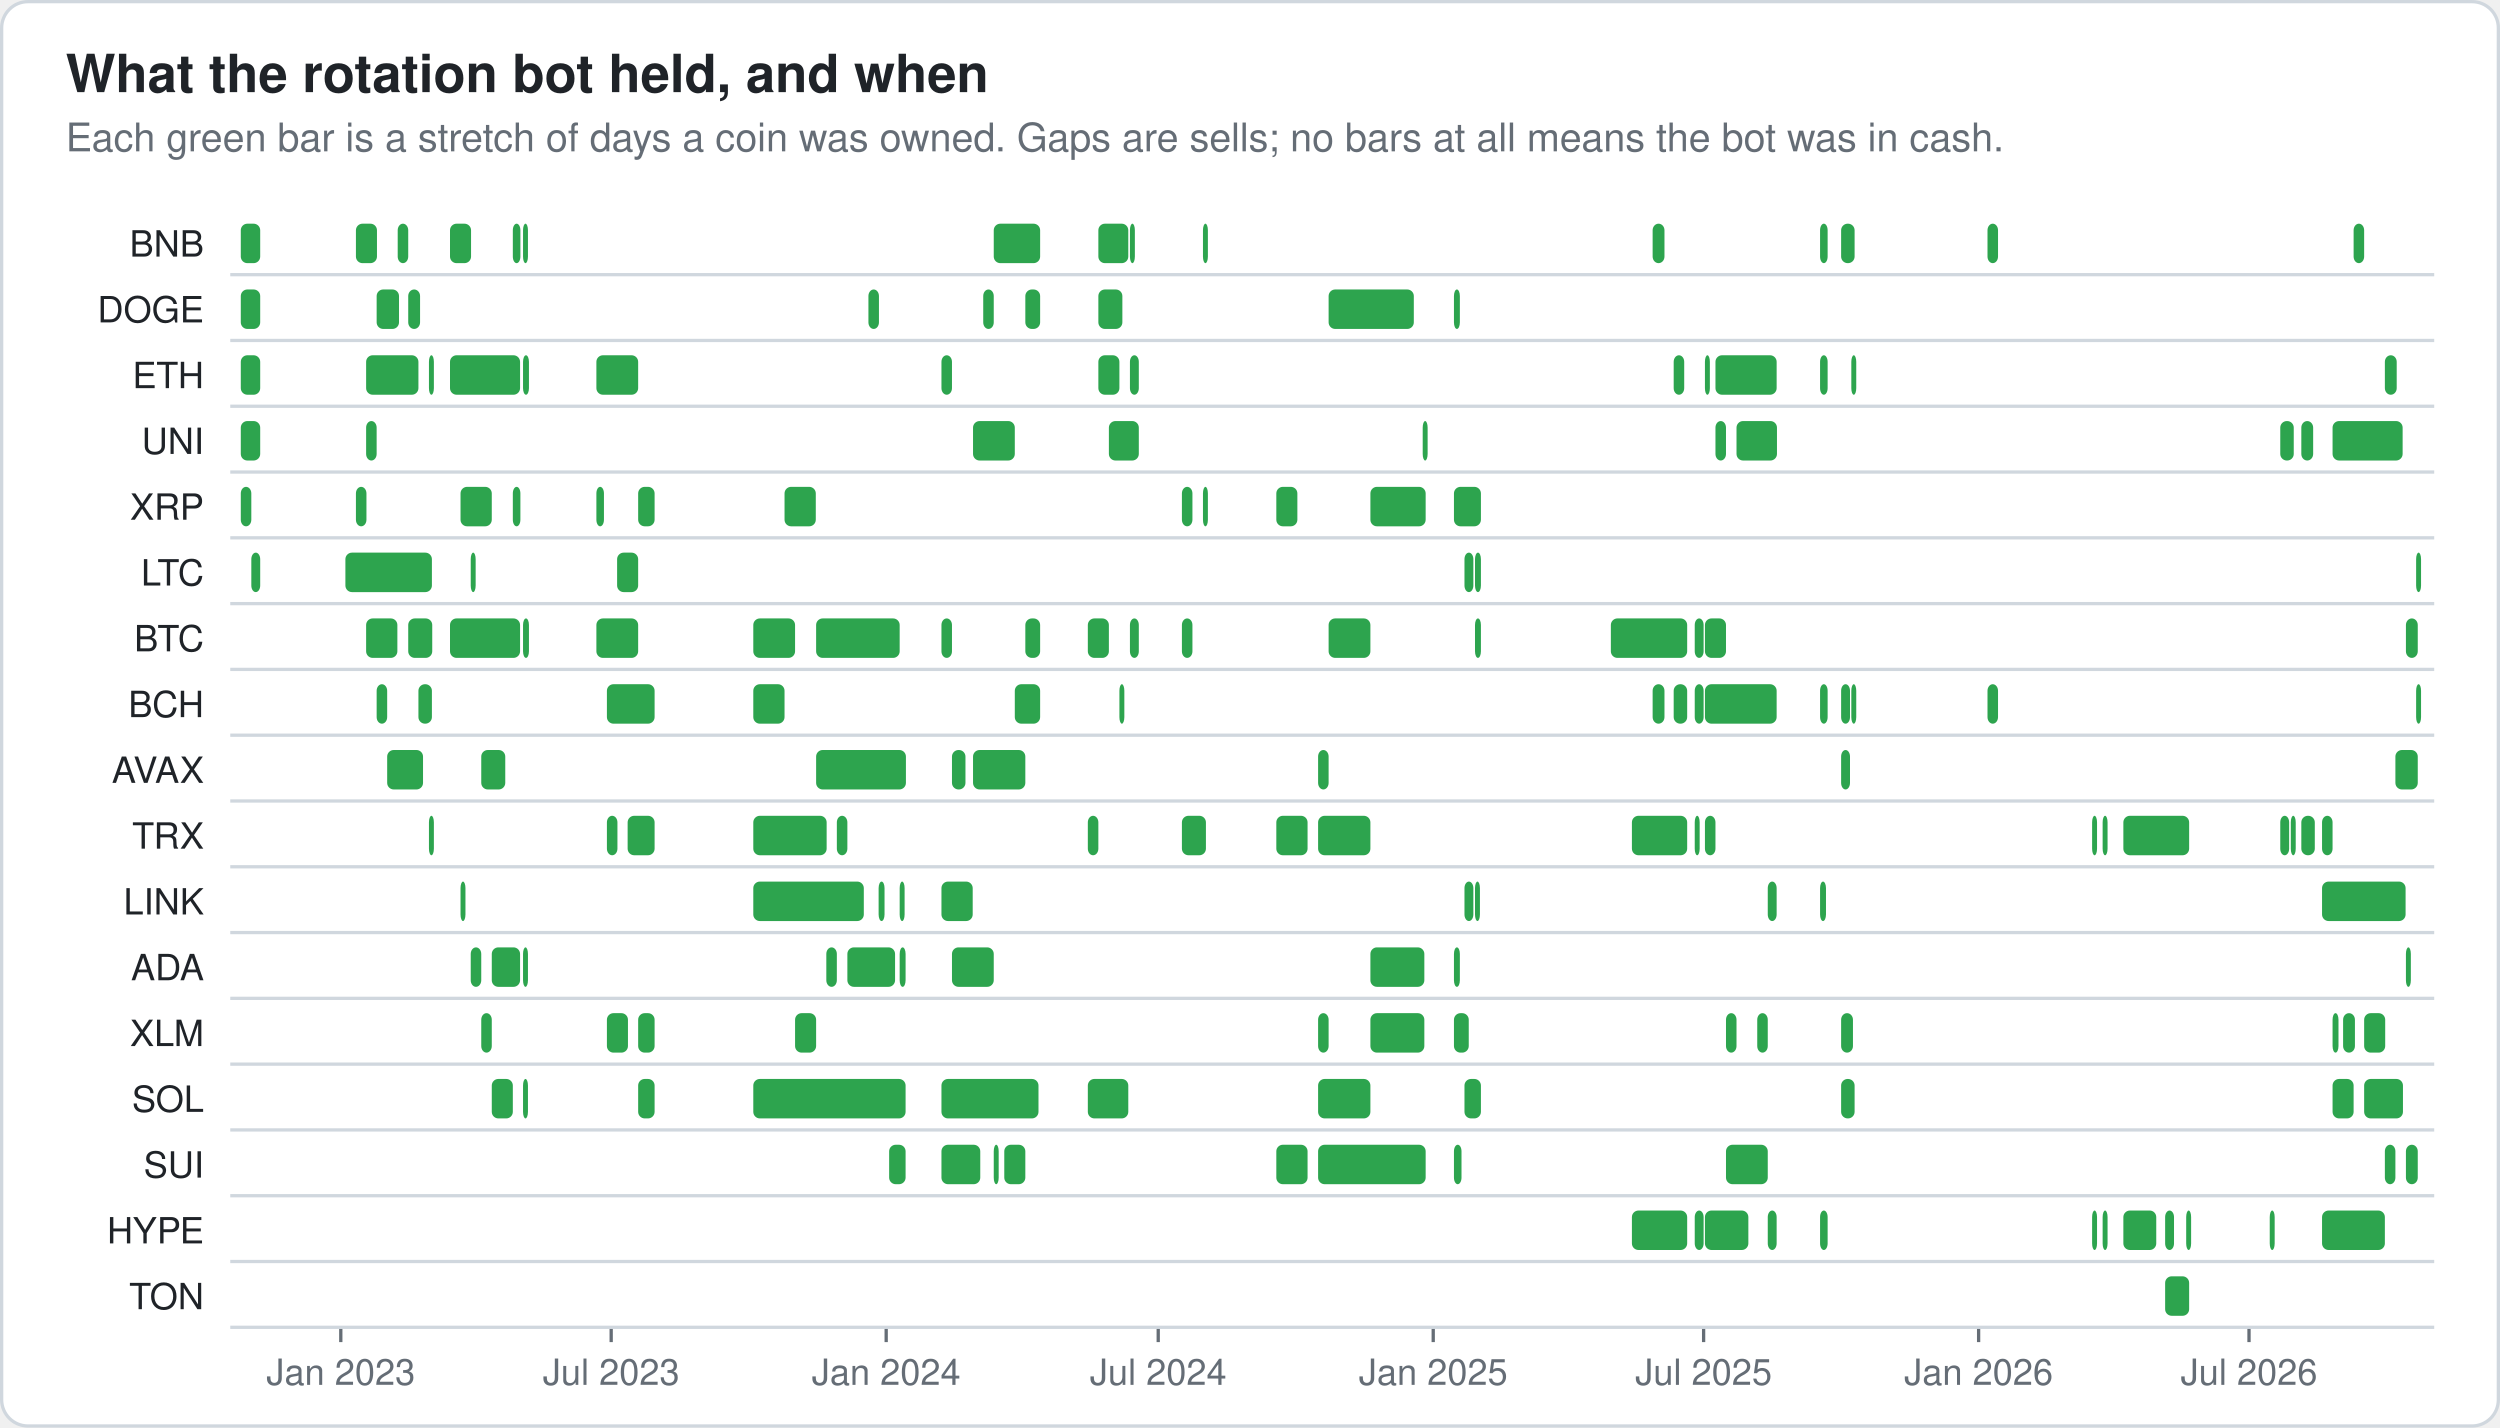
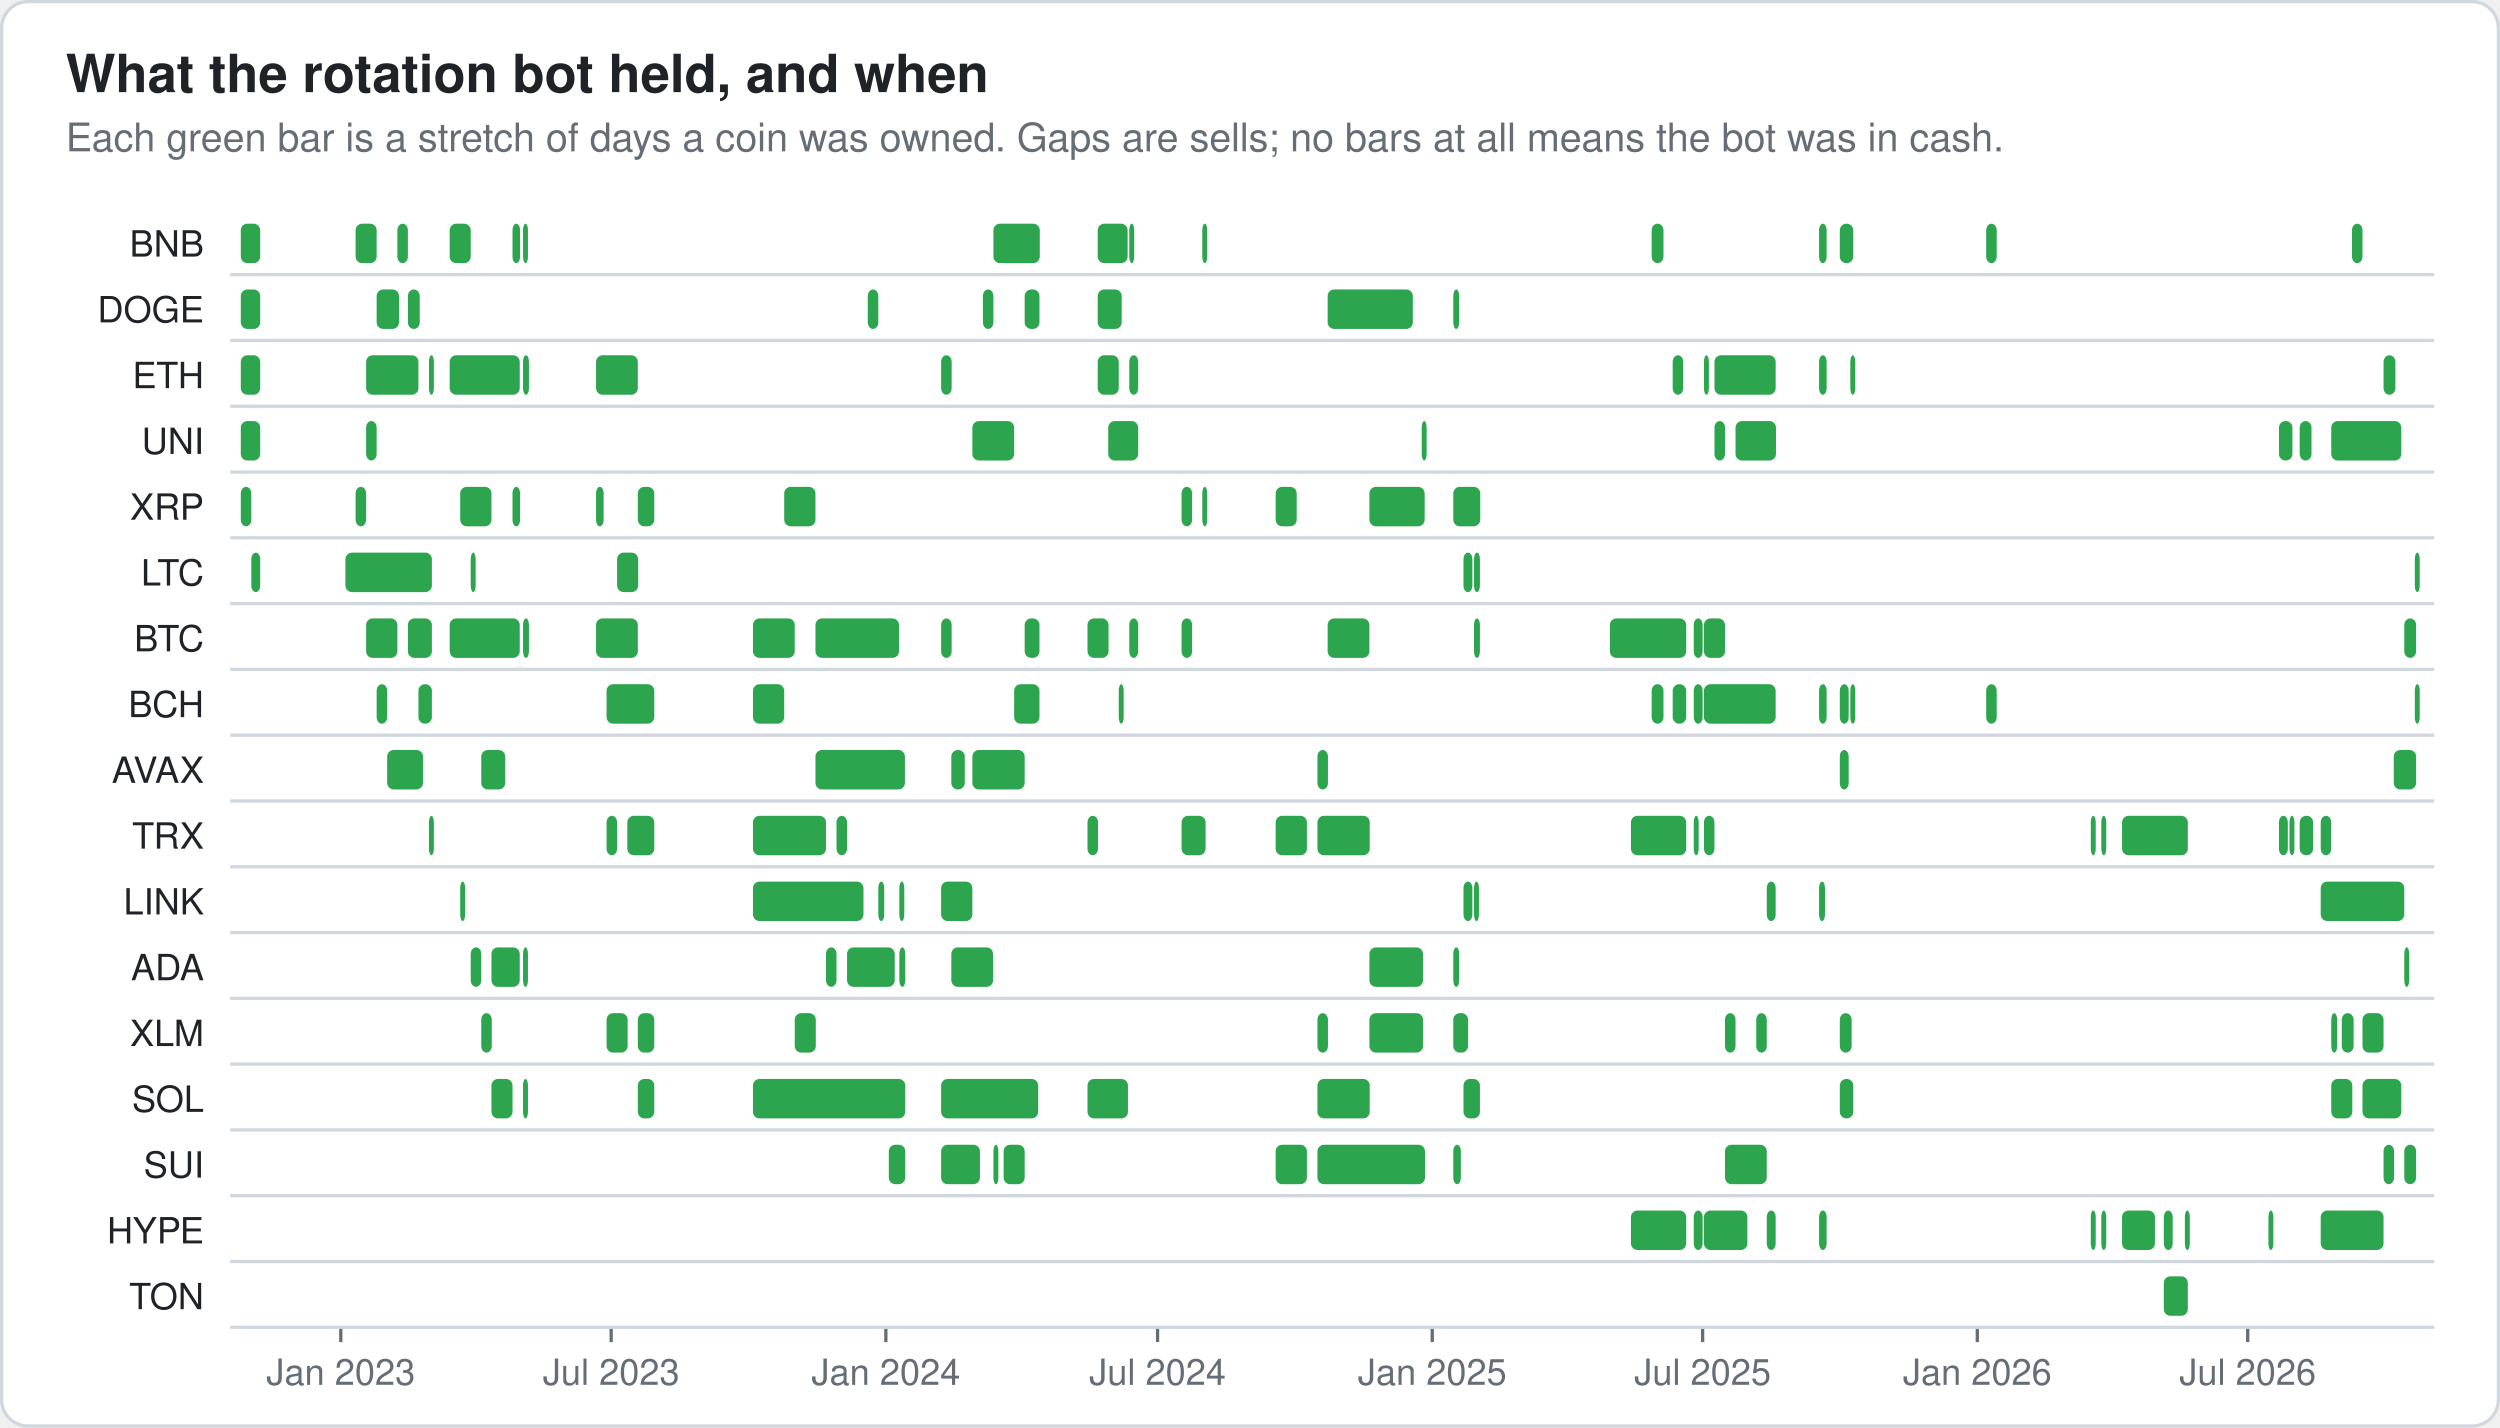
<svg xmlns="http://www.w3.org/2000/svg" width="760" height="434" viewBox="0 0 760 434" font-family="Helvetica, Arial, sans-serif">
  <rect x="0.5" y="0.5" width="759" height="433" rx="8" fill="#ffffff" stroke="#d0d7de" />
  <text x="20" y="28" font-size="16" font-weight="bold" fill="#1f2328">What the rotation bot held, and when</text>
  <text x="20" y="46" font-size="12" fill="#656d76">Each green bar is a stretch of days a coin was owned. Gaps are sells; no bars at all means the bot was in cash.</text>
  <text x="62" y="78" font-size="11" text-anchor="end" fill="#1f2328">BNB</text>
  <line x1="70" y1="83.5" x2="740" y2="83.5" stroke="#d0d7de" />
  <rect x="73.2" y="68" width="5.9" height="12" rx="2" fill="#2da44e" />
-   <rect x="108.2" y="68" width="6.4" height="12" rx="2" fill="#2da44e" />
-   <rect x="120.9" y="68" width="3.2" height="12" rx="2" fill="#2da44e" />
-   <rect x="136.8" y="68" width="6.4" height="12" rx="2" fill="#2da44e" />
-   <rect x="155.9" y="68" width="2.3" height="12" rx="2" fill="#2da44e" />
+   <rect x="108.1" y="68" width="6.4" height="12" rx="2" fill="#2da44e" />
+   <rect x="120.8" y="68" width="3.2" height="12" rx="2" fill="#2da44e" />
+   <rect x="136.7" y="68" width="6.4" height="12" rx="2" fill="#2da44e" />
+   <rect x="155.8" y="68" width="2.3" height="12" rx="2" fill="#2da44e" />
  <rect x="159.0" y="68" width="1.5" height="12" rx="2" fill="#2da44e" />
-   <rect x="302.1" y="68" width="14.1" height="12" rx="2" fill="#2da44e" />
-   <rect x="333.9" y="68" width="9.1" height="12" rx="2" fill="#2da44e" />
-   <rect x="343.5" y="68" width="1.5" height="12" rx="2" fill="#2da44e" />
-   <rect x="365.7" y="68" width="1.5" height="12" rx="2" fill="#2da44e" />
-   <rect x="502.4" y="68" width="3.6" height="12" rx="2" fill="#2da44e" />
-   <rect x="553.3" y="68" width="2.3" height="12" rx="2" fill="#2da44e" />
-   <rect x="559.7" y="68" width="4.1" height="12" rx="2" fill="#2da44e" />
-   <rect x="604.2" y="68" width="3.2" height="12" rx="2" fill="#2da44e" />
-   <rect x="715.5" y="68" width="3.2" height="12" rx="2" fill="#2da44e" />
+   <rect x="302.0" y="68" width="14.1" height="12" rx="2" fill="#2da44e" />
+   <rect x="333.7" y="68" width="9.1" height="12" rx="2" fill="#2da44e" />
+   <rect x="343.3" y="68" width="1.5" height="12" rx="2" fill="#2da44e" />
+   <rect x="365.5" y="68" width="1.5" height="12" rx="2" fill="#2da44e" />
+   <rect x="502.1" y="68" width="3.6" height="12" rx="2" fill="#2da44e" />
+   <rect x="553.0" y="68" width="2.3" height="12" rx="2" fill="#2da44e" />
+   <rect x="559.3" y="68" width="4.1" height="12" rx="2" fill="#2da44e" />
+   <rect x="603.8" y="68" width="3.2" height="12" rx="2" fill="#2da44e" />
+   <rect x="715.0" y="68" width="3.2" height="12" rx="2" fill="#2da44e" />
  <text x="62" y="98" font-size="11" text-anchor="end" fill="#1f2328">DOGE</text>
  <line x1="70" y1="103.5" x2="740" y2="103.5" stroke="#d0d7de" />
  <rect x="73.2" y="88" width="5.9" height="12" rx="2" fill="#2da44e" />
  <rect x="114.5" y="88" width="6.8" height="12" rx="2" fill="#2da44e" />
-   <rect x="124.1" y="88" width="3.6" height="12" rx="2" fill="#2da44e" />
-   <rect x="264.0" y="88" width="3.2" height="12" rx="2" fill="#2da44e" />
-   <rect x="298.9" y="88" width="3.2" height="12" rx="2" fill="#2da44e" />
-   <rect x="311.7" y="88" width="4.5" height="12" rx="2" fill="#2da44e" />
-   <rect x="333.9" y="88" width="7.3" height="12" rx="2" fill="#2da44e" />
-   <rect x="403.9" y="88" width="25.9" height="12" rx="2" fill="#2da44e" />
-   <rect x="442.0" y="88" width="1.8" height="12" rx="2" fill="#2da44e" />
+   <rect x="124.0" y="88" width="3.6" height="12" rx="2" fill="#2da44e" />
+   <rect x="263.8" y="88" width="3.2" height="12" rx="2" fill="#2da44e" />
+   <rect x="298.8" y="88" width="3.2" height="12" rx="2" fill="#2da44e" />
+   <rect x="311.5" y="88" width="4.5" height="12" rx="2" fill="#2da44e" />
+   <rect x="333.7" y="88" width="7.3" height="12" rx="2" fill="#2da44e" />
+   <rect x="403.6" y="88" width="25.9" height="12" rx="2" fill="#2da44e" />
+   <rect x="441.8" y="88" width="1.8" height="12" rx="2" fill="#2da44e" />
  <text x="62" y="118" font-size="11" text-anchor="end" fill="#1f2328">ETH</text>
  <line x1="70" y1="123.5" x2="740" y2="123.5" stroke="#d0d7de" />
  <rect x="73.2" y="108" width="5.9" height="12" rx="2" fill="#2da44e" />
  <rect x="111.3" y="108" width="15.9" height="12" rx="2" fill="#2da44e" />
  <rect x="130.4" y="108" width="1.5" height="12" rx="2" fill="#2da44e" />
-   <rect x="136.8" y="108" width="21.3" height="12" rx="2" fill="#2da44e" />
+   <rect x="136.7" y="108" width="21.3" height="12" rx="2" fill="#2da44e" />
  <rect x="159.0" y="108" width="1.8" height="12" rx="2" fill="#2da44e" />
-   <rect x="181.3" y="108" width="12.7" height="12" rx="2" fill="#2da44e" />
-   <rect x="286.2" y="108" width="3.2" height="12" rx="2" fill="#2da44e" />
-   <rect x="333.9" y="108" width="6.4" height="12" rx="2" fill="#2da44e" />
-   <rect x="343.5" y="108" width="2.7" height="12" rx="2" fill="#2da44e" />
-   <rect x="508.8" y="108" width="3.2" height="12" rx="2" fill="#2da44e" />
-   <rect x="518.3" y="108" width="1.5" height="12" rx="2" fill="#2da44e" />
-   <rect x="521.5" y="108" width="18.6" height="12" rx="2" fill="#2da44e" />
-   <rect x="553.3" y="108" width="2.3" height="12" rx="2" fill="#2da44e" />
-   <rect x="562.8" y="108" width="1.5" height="12" rx="2" fill="#2da44e" />
-   <rect x="725.0" y="108" width="3.6" height="12" rx="2" fill="#2da44e" />
+   <rect x="181.2" y="108" width="12.7" height="12" rx="2" fill="#2da44e" />
+   <rect x="286.1" y="108" width="3.2" height="12" rx="2" fill="#2da44e" />
+   <rect x="333.7" y="108" width="6.4" height="12" rx="2" fill="#2da44e" />
+   <rect x="343.3" y="108" width="2.7" height="12" rx="2" fill="#2da44e" />
+   <rect x="508.5" y="108" width="3.2" height="12" rx="2" fill="#2da44e" />
+   <rect x="518.0" y="108" width="1.5" height="12" rx="2" fill="#2da44e" />
+   <rect x="521.2" y="108" width="18.6" height="12" rx="2" fill="#2da44e" />
+   <rect x="553.0" y="108" width="2.3" height="12" rx="2" fill="#2da44e" />
+   <rect x="562.5" y="108" width="1.5" height="12" rx="2" fill="#2da44e" />
+   <rect x="724.6" y="108" width="3.6" height="12" rx="2" fill="#2da44e" />
  <text x="62" y="138" font-size="11" text-anchor="end" fill="#1f2328">UNI</text>
  <line x1="70" y1="143.5" x2="740" y2="143.5" stroke="#d0d7de" />
  <rect x="73.2" y="128" width="5.9" height="12" rx="2" fill="#2da44e" />
  <rect x="111.3" y="128" width="3.2" height="12" rx="2" fill="#2da44e" />
-   <rect x="295.8" y="128" width="12.7" height="12" rx="2" fill="#2da44e" />
-   <rect x="337.1" y="128" width="9.1" height="12" rx="2" fill="#2da44e" />
-   <rect x="432.5" y="128" width="1.5" height="12" rx="2" fill="#2da44e" />
-   <rect x="521.5" y="128" width="3.2" height="12" rx="2" fill="#2da44e" />
-   <rect x="527.9" y="128" width="12.3" height="12" rx="2" fill="#2da44e" />
-   <rect x="693.2" y="128" width="4.1" height="12" rx="2" fill="#2da44e" />
-   <rect x="699.6" y="128" width="3.6" height="12" rx="2" fill="#2da44e" />
-   <rect x="709.1" y="128" width="21.3" height="12" rx="2" fill="#2da44e" />
+   <rect x="295.6" y="128" width="12.7" height="12" rx="2" fill="#2da44e" />
+   <rect x="336.9" y="128" width="9.1" height="12" rx="2" fill="#2da44e" />
+   <rect x="432.2" y="128" width="1.5" height="12" rx="2" fill="#2da44e" />
+   <rect x="521.2" y="128" width="3.2" height="12" rx="2" fill="#2da44e" />
+   <rect x="527.6" y="128" width="12.3" height="12" rx="2" fill="#2da44e" />
+   <rect x="692.8" y="128" width="4.1" height="12" rx="2" fill="#2da44e" />
+   <rect x="699.1" y="128" width="3.6" height="12" rx="2" fill="#2da44e" />
+   <rect x="708.7" y="128" width="21.3" height="12" rx="2" fill="#2da44e" />
  <text x="62" y="158" font-size="11" text-anchor="end" fill="#1f2328">XRP</text>
  <line x1="70" y1="163.5" x2="740" y2="163.5" stroke="#d0d7de" />
  <rect x="73.2" y="148" width="3.2" height="12" rx="2" fill="#2da44e" />
-   <rect x="108.2" y="148" width="3.2" height="12" rx="2" fill="#2da44e" />
-   <rect x="140.0" y="148" width="9.5" height="12" rx="2" fill="#2da44e" />
-   <rect x="155.9" y="148" width="2.3" height="12" rx="2" fill="#2da44e" />
-   <rect x="181.3" y="148" width="2.3" height="12" rx="2" fill="#2da44e" />
-   <rect x="194.0" y="148" width="5.0" height="12" rx="2" fill="#2da44e" />
-   <rect x="238.5" y="148" width="9.5" height="12" rx="2" fill="#2da44e" />
-   <rect x="359.3" y="148" width="3.2" height="12" rx="2" fill="#2da44e" />
-   <rect x="365.7" y="148" width="1.5" height="12" rx="2" fill="#2da44e" />
-   <rect x="388.0" y="148" width="6.4" height="12" rx="2" fill="#2da44e" />
-   <rect x="416.6" y="148" width="16.8" height="12" rx="2" fill="#2da44e" />
-   <rect x="442.0" y="148" width="8.2" height="12" rx="2" fill="#2da44e" />
+   <rect x="108.1" y="148" width="3.2" height="12" rx="2" fill="#2da44e" />
+   <rect x="139.9" y="148" width="9.5" height="12" rx="2" fill="#2da44e" />
+   <rect x="155.8" y="148" width="2.3" height="12" rx="2" fill="#2da44e" />
+   <rect x="181.2" y="148" width="2.3" height="12" rx="2" fill="#2da44e" />
+   <rect x="193.9" y="148" width="5.0" height="12" rx="2" fill="#2da44e" />
+   <rect x="238.4" y="148" width="9.5" height="12" rx="2" fill="#2da44e" />
+   <rect x="359.2" y="148" width="3.2" height="12" rx="2" fill="#2da44e" />
+   <rect x="365.5" y="148" width="1.5" height="12" rx="2" fill="#2da44e" />
+   <rect x="387.8" y="148" width="6.4" height="12" rx="2" fill="#2da44e" />
+   <rect x="416.3" y="148" width="16.8" height="12" rx="2" fill="#2da44e" />
+   <rect x="441.8" y="148" width="8.2" height="12" rx="2" fill="#2da44e" />
  <text x="62" y="178" font-size="11" text-anchor="end" fill="#1f2328">LTC</text>
  <line x1="70" y1="183.5" x2="740" y2="183.5" stroke="#d0d7de" />
  <rect x="76.4" y="168" width="2.7" height="12" rx="2" fill="#2da44e" />
  <rect x="105.0" y="168" width="26.3" height="12" rx="2" fill="#2da44e" />
  <rect x="143.1" y="168" width="1.5" height="12" rx="2" fill="#2da44e" />
  <rect x="187.6" y="168" width="6.4" height="12" rx="2" fill="#2da44e" />
-   <rect x="445.2" y="168" width="2.7" height="12" rx="2" fill="#2da44e" />
-   <rect x="448.4" y="168" width="1.8" height="12" rx="2" fill="#2da44e" />
-   <rect x="734.5" y="168" width="1.5" height="12" rx="2" fill="#2da44e" />
+   <rect x="444.9" y="168" width="2.7" height="12" rx="2" fill="#2da44e" />
+   <rect x="448.1" y="168" width="1.8" height="12" rx="2" fill="#2da44e" />
+   <rect x="734.1" y="168" width="1.5" height="12" rx="2" fill="#2da44e" />
  <text x="62" y="198" font-size="11" text-anchor="end" fill="#1f2328">BTC</text>
  <line x1="70" y1="203.5" x2="740" y2="203.5" stroke="#d0d7de" />
  <rect x="111.3" y="188" width="9.5" height="12" rx="2" fill="#2da44e" />
-   <rect x="124.1" y="188" width="7.3" height="12" rx="2" fill="#2da44e" />
-   <rect x="136.8" y="188" width="21.3" height="12" rx="2" fill="#2da44e" />
+   <rect x="124.0" y="188" width="7.3" height="12" rx="2" fill="#2da44e" />
+   <rect x="136.7" y="188" width="21.3" height="12" rx="2" fill="#2da44e" />
  <rect x="159.0" y="188" width="1.8" height="12" rx="2" fill="#2da44e" />
-   <rect x="181.3" y="188" width="12.7" height="12" rx="2" fill="#2da44e" />
-   <rect x="229.0" y="188" width="12.7" height="12" rx="2" fill="#2da44e" />
-   <rect x="248.1" y="188" width="25.4" height="12" rx="2" fill="#2da44e" />
-   <rect x="286.2" y="188" width="3.2" height="12" rx="2" fill="#2da44e" />
-   <rect x="311.7" y="188" width="4.5" height="12" rx="2" fill="#2da44e" />
-   <rect x="330.7" y="188" width="6.4" height="12" rx="2" fill="#2da44e" />
-   <rect x="343.5" y="188" width="2.7" height="12" rx="2" fill="#2da44e" />
-   <rect x="359.3" y="188" width="3.2" height="12" rx="2" fill="#2da44e" />
-   <rect x="403.9" y="188" width="12.7" height="12" rx="2" fill="#2da44e" />
-   <rect x="448.4" y="188" width="1.8" height="12" rx="2" fill="#2da44e" />
-   <rect x="489.7" y="188" width="23.2" height="12" rx="2" fill="#2da44e" />
-   <rect x="515.2" y="188" width="2.7" height="12" rx="2" fill="#2da44e" />
-   <rect x="518.3" y="188" width="6.4" height="12" rx="2" fill="#2da44e" />
-   <rect x="731.4" y="188" width="3.6" height="12" rx="2" fill="#2da44e" />
+   <rect x="181.2" y="188" width="12.7" height="12" rx="2" fill="#2da44e" />
+   <rect x="228.9" y="188" width="12.7" height="12" rx="2" fill="#2da44e" />
+   <rect x="247.9" y="188" width="25.4" height="12" rx="2" fill="#2da44e" />
+   <rect x="286.1" y="188" width="3.2" height="12" rx="2" fill="#2da44e" />
+   <rect x="311.5" y="188" width="4.5" height="12" rx="2" fill="#2da44e" />
+   <rect x="330.6" y="188" width="6.4" height="12" rx="2" fill="#2da44e" />
+   <rect x="343.3" y="188" width="2.7" height="12" rx="2" fill="#2da44e" />
+   <rect x="359.2" y="188" width="3.2" height="12" rx="2" fill="#2da44e" />
+   <rect x="403.6" y="188" width="12.7" height="12" rx="2" fill="#2da44e" />
+   <rect x="448.1" y="188" width="1.8" height="12" rx="2" fill="#2da44e" />
+   <rect x="489.4" y="188" width="23.2" height="12" rx="2" fill="#2da44e" />
+   <rect x="514.9" y="188" width="2.7" height="12" rx="2" fill="#2da44e" />
+   <rect x="518.0" y="188" width="6.4" height="12" rx="2" fill="#2da44e" />
+   <rect x="730.9" y="188" width="3.6" height="12" rx="2" fill="#2da44e" />
  <text x="62" y="218" font-size="11" text-anchor="end" fill="#1f2328">BCH</text>
  <line x1="70" y1="223.5" x2="740" y2="223.5" stroke="#d0d7de" />
  <rect x="114.5" y="208" width="3.2" height="12" rx="2" fill="#2da44e" />
  <rect x="127.2" y="208" width="4.1" height="12" rx="2" fill="#2da44e" />
-   <rect x="184.5" y="208" width="14.5" height="12" rx="2" fill="#2da44e" />
-   <rect x="229.0" y="208" width="9.5" height="12" rx="2" fill="#2da44e" />
-   <rect x="308.5" y="208" width="7.7" height="12" rx="2" fill="#2da44e" />
-   <rect x="340.3" y="208" width="1.5" height="12" rx="2" fill="#2da44e" />
-   <rect x="502.4" y="208" width="3.6" height="12" rx="2" fill="#2da44e" />
-   <rect x="508.8" y="208" width="4.1" height="12" rx="2" fill="#2da44e" />
-   <rect x="515.2" y="208" width="2.7" height="12" rx="2" fill="#2da44e" />
-   <rect x="518.3" y="208" width="21.8" height="12" rx="2" fill="#2da44e" />
-   <rect x="553.3" y="208" width="2.3" height="12" rx="2" fill="#2da44e" />
-   <rect x="559.7" y="208" width="2.7" height="12" rx="2" fill="#2da44e" />
-   <rect x="562.8" y="208" width="1.5" height="12" rx="2" fill="#2da44e" />
-   <rect x="604.2" y="208" width="3.2" height="12" rx="2" fill="#2da44e" />
-   <rect x="734.5" y="208" width="1.5" height="12" rx="2" fill="#2da44e" />
+   <rect x="184.4" y="208" width="14.5" height="12" rx="2" fill="#2da44e" />
+   <rect x="228.9" y="208" width="9.5" height="12" rx="2" fill="#2da44e" />
+   <rect x="308.3" y="208" width="7.7" height="12" rx="2" fill="#2da44e" />
+   <rect x="340.1" y="208" width="1.5" height="12" rx="2" fill="#2da44e" />
+   <rect x="502.1" y="208" width="3.6" height="12" rx="2" fill="#2da44e" />
+   <rect x="508.5" y="208" width="4.1" height="12" rx="2" fill="#2da44e" />
+   <rect x="514.9" y="208" width="2.7" height="12" rx="2" fill="#2da44e" />
+   <rect x="518.0" y="208" width="21.8" height="12" rx="2" fill="#2da44e" />
+   <rect x="553.0" y="208" width="2.3" height="12" rx="2" fill="#2da44e" />
+   <rect x="559.3" y="208" width="2.7" height="12" rx="2" fill="#2da44e" />
+   <rect x="562.5" y="208" width="1.5" height="12" rx="2" fill="#2da44e" />
+   <rect x="603.8" y="208" width="3.2" height="12" rx="2" fill="#2da44e" />
+   <rect x="734.1" y="208" width="1.5" height="12" rx="2" fill="#2da44e" />
  <text x="62" y="238" font-size="11" text-anchor="end" fill="#1f2328">AVAX</text>
  <line x1="70" y1="243.5" x2="740" y2="243.5" stroke="#d0d7de" />
  <rect x="117.7" y="228" width="10.9" height="12" rx="2" fill="#2da44e" />
  <rect x="146.3" y="228" width="7.3" height="12" rx="2" fill="#2da44e" />
-   <rect x="248.1" y="228" width="27.3" height="12" rx="2" fill="#2da44e" />
-   <rect x="289.4" y="228" width="4.1" height="12" rx="2" fill="#2da44e" />
-   <rect x="295.8" y="228" width="15.9" height="12" rx="2" fill="#2da44e" />
-   <rect x="400.7" y="228" width="3.2" height="12" rx="2" fill="#2da44e" />
-   <rect x="559.7" y="228" width="2.7" height="12" rx="2" fill="#2da44e" />
-   <rect x="728.2" y="228" width="6.8" height="12" rx="2" fill="#2da44e" />
+   <rect x="247.9" y="228" width="27.2" height="12" rx="2" fill="#2da44e" />
+   <rect x="289.2" y="228" width="4.1" height="12" rx="2" fill="#2da44e" />
+   <rect x="295.6" y="228" width="15.9" height="12" rx="2" fill="#2da44e" />
+   <rect x="400.5" y="228" width="3.2" height="12" rx="2" fill="#2da44e" />
+   <rect x="559.3" y="228" width="2.7" height="12" rx="2" fill="#2da44e" />
+   <rect x="727.7" y="228" width="6.8" height="12" rx="2" fill="#2da44e" />
  <text x="62" y="258" font-size="11" text-anchor="end" fill="#1f2328">TRX</text>
  <line x1="70" y1="263.5" x2="740" y2="263.5" stroke="#d0d7de" />
  <rect x="130.4" y="248" width="1.5" height="12" rx="2" fill="#2da44e" />
-   <rect x="184.5" y="248" width="3.2" height="12" rx="2" fill="#2da44e" />
-   <rect x="190.8" y="248" width="8.2" height="12" rx="2" fill="#2da44e" />
-   <rect x="229.0" y="248" width="22.3" height="12" rx="2" fill="#2da44e" />
-   <rect x="254.4" y="248" width="3.2" height="12" rx="2" fill="#2da44e" />
-   <rect x="330.7" y="248" width="3.2" height="12" rx="2" fill="#2da44e" />
-   <rect x="359.3" y="248" width="7.3" height="12" rx="2" fill="#2da44e" />
-   <rect x="388.0" y="248" width="9.5" height="12" rx="2" fill="#2da44e" />
-   <rect x="400.7" y="248" width="15.9" height="12" rx="2" fill="#2da44e" />
-   <rect x="496.1" y="248" width="16.8" height="12" rx="2" fill="#2da44e" />
-   <rect x="515.2" y="248" width="1.5" height="12" rx="2" fill="#2da44e" />
-   <rect x="518.3" y="248" width="3.2" height="12" rx="2" fill="#2da44e" />
-   <rect x="636.0" y="248" width="1.5" height="12" rx="2" fill="#2da44e" />
-   <rect x="639.2" y="248" width="1.5" height="12" rx="2" fill="#2da44e" />
-   <rect x="645.5" y="248" width="20.0" height="12" rx="2" fill="#2da44e" />
-   <rect x="693.2" y="248" width="2.7" height="12" rx="2" fill="#2da44e" />
-   <rect x="696.4" y="248" width="1.5" height="12" rx="2" fill="#2da44e" />
-   <rect x="699.6" y="248" width="4.1" height="12" rx="2" fill="#2da44e" />
-   <rect x="705.9" y="248" width="3.2" height="12" rx="2" fill="#2da44e" />
+   <rect x="184.4" y="248" width="3.2" height="12" rx="2" fill="#2da44e" />
+   <rect x="190.7" y="248" width="8.2" height="12" rx="2" fill="#2da44e" />
+   <rect x="228.9" y="248" width="22.2" height="12" rx="2" fill="#2da44e" />
+   <rect x="254.3" y="248" width="3.2" height="12" rx="2" fill="#2da44e" />
+   <rect x="330.6" y="248" width="3.2" height="12" rx="2" fill="#2da44e" />
+   <rect x="359.2" y="248" width="7.3" height="12" rx="2" fill="#2da44e" />
+   <rect x="387.8" y="248" width="9.5" height="12" rx="2" fill="#2da44e" />
+   <rect x="400.5" y="248" width="15.9" height="12" rx="2" fill="#2da44e" />
+   <rect x="495.8" y="248" width="16.8" height="12" rx="2" fill="#2da44e" />
+   <rect x="514.9" y="248" width="1.5" height="12" rx="2" fill="#2da44e" />
+   <rect x="518.0" y="248" width="3.2" height="12" rx="2" fill="#2da44e" />
+   <rect x="635.6" y="248" width="1.5" height="12" rx="2" fill="#2da44e" />
+   <rect x="638.8" y="248" width="1.5" height="12" rx="2" fill="#2da44e" />
+   <rect x="645.1" y="248" width="20.0" height="12" rx="2" fill="#2da44e" />
+   <rect x="692.8" y="248" width="2.7" height="12" rx="2" fill="#2da44e" />
+   <rect x="696.0" y="248" width="1.5" height="12" rx="2" fill="#2da44e" />
+   <rect x="699.1" y="248" width="4.1" height="12" rx="2" fill="#2da44e" />
+   <rect x="705.5" y="248" width="3.2" height="12" rx="2" fill="#2da44e" />
  <text x="62" y="278" font-size="11" text-anchor="end" fill="#1f2328">LINK</text>
  <line x1="70" y1="283.5" x2="740" y2="283.5" stroke="#d0d7de" />
-   <rect x="140.0" y="268" width="1.5" height="12" rx="2" fill="#2da44e" />
-   <rect x="229.0" y="268" width="33.6" height="12" rx="2" fill="#2da44e" />
-   <rect x="267.1" y="268" width="1.8" height="12" rx="2" fill="#2da44e" />
-   <rect x="273.5" y="268" width="1.5" height="12" rx="2" fill="#2da44e" />
-   <rect x="286.2" y="268" width="9.5" height="12" rx="2" fill="#2da44e" />
-   <rect x="445.2" y="268" width="2.7" height="12" rx="2" fill="#2da44e" />
-   <rect x="448.4" y="268" width="1.5" height="12" rx="2" fill="#2da44e" />
-   <rect x="537.4" y="268" width="2.7" height="12" rx="2" fill="#2da44e" />
-   <rect x="553.3" y="268" width="1.8" height="12" rx="2" fill="#2da44e" />
-   <rect x="705.9" y="268" width="25.4" height="12" rx="2" fill="#2da44e" />
+   <rect x="139.9" y="268" width="1.5" height="12" rx="2" fill="#2da44e" />
+   <rect x="228.9" y="268" width="33.6" height="12" rx="2" fill="#2da44e" />
+   <rect x="267.0" y="268" width="1.8" height="12" rx="2" fill="#2da44e" />
+   <rect x="273.4" y="268" width="1.5" height="12" rx="2" fill="#2da44e" />
+   <rect x="286.1" y="268" width="9.5" height="12" rx="2" fill="#2da44e" />
+   <rect x="444.9" y="268" width="2.7" height="12" rx="2" fill="#2da44e" />
+   <rect x="448.1" y="268" width="1.5" height="12" rx="2" fill="#2da44e" />
+   <rect x="537.1" y="268" width="2.7" height="12" rx="2" fill="#2da44e" />
+   <rect x="553.0" y="268" width="1.8" height="12" rx="2" fill="#2da44e" />
+   <rect x="705.5" y="268" width="25.4" height="12" rx="2" fill="#2da44e" />
  <text x="62" y="298" font-size="11" text-anchor="end" fill="#1f2328">ADA</text>
  <line x1="70" y1="303.5" x2="740" y2="303.5" stroke="#d0d7de" />
  <rect x="143.1" y="288" width="3.2" height="12" rx="2" fill="#2da44e" />
-   <rect x="149.5" y="288" width="8.6" height="12" rx="2" fill="#2da44e" />
+   <rect x="149.4" y="288" width="8.6" height="12" rx="2" fill="#2da44e" />
  <rect x="159.0" y="288" width="1.5" height="12" rx="2" fill="#2da44e" />
-   <rect x="251.2" y="288" width="3.2" height="12" rx="2" fill="#2da44e" />
-   <rect x="257.6" y="288" width="14.5" height="12" rx="2" fill="#2da44e" />
-   <rect x="273.5" y="288" width="1.8" height="12" rx="2" fill="#2da44e" />
-   <rect x="289.4" y="288" width="12.7" height="12" rx="2" fill="#2da44e" />
-   <rect x="416.6" y="288" width="16.4" height="12" rx="2" fill="#2da44e" />
-   <rect x="442.0" y="288" width="1.8" height="12" rx="2" fill="#2da44e" />
-   <rect x="731.4" y="288" width="1.5" height="12" rx="2" fill="#2da44e" />
+   <rect x="251.1" y="288" width="3.2" height="12" rx="2" fill="#2da44e" />
+   <rect x="257.5" y="288" width="14.5" height="12" rx="2" fill="#2da44e" />
+   <rect x="273.4" y="288" width="1.8" height="12" rx="2" fill="#2da44e" />
+   <rect x="289.2" y="288" width="12.7" height="12" rx="2" fill="#2da44e" />
+   <rect x="416.3" y="288" width="16.3" height="12" rx="2" fill="#2da44e" />
+   <rect x="441.8" y="288" width="1.8" height="12" rx="2" fill="#2da44e" />
+   <rect x="730.9" y="288" width="1.5" height="12" rx="2" fill="#2da44e" />
  <text x="62" y="318" font-size="11" text-anchor="end" fill="#1f2328">XLM</text>
  <line x1="70" y1="323.5" x2="740" y2="323.5" stroke="#d0d7de" />
  <rect x="146.3" y="308" width="3.2" height="12" rx="2" fill="#2da44e" />
-   <rect x="184.5" y="308" width="6.4" height="12" rx="2" fill="#2da44e" />
-   <rect x="194.0" y="308" width="5.0" height="12" rx="2" fill="#2da44e" />
-   <rect x="241.7" y="308" width="6.4" height="12" rx="2" fill="#2da44e" />
-   <rect x="400.7" y="308" width="3.2" height="12" rx="2" fill="#2da44e" />
-   <rect x="416.6" y="308" width="16.4" height="12" rx="2" fill="#2da44e" />
-   <rect x="442.0" y="308" width="4.5" height="12" rx="2" fill="#2da44e" />
-   <rect x="524.7" y="308" width="3.2" height="12" rx="2" fill="#2da44e" />
-   <rect x="534.2" y="308" width="3.2" height="12" rx="2" fill="#2da44e" />
-   <rect x="559.7" y="308" width="3.6" height="12" rx="2" fill="#2da44e" />
-   <rect x="709.1" y="308" width="1.8" height="12" rx="2" fill="#2da44e" />
-   <rect x="712.3" y="308" width="3.6" height="12" rx="2" fill="#2da44e" />
-   <rect x="718.7" y="308" width="6.4" height="12" rx="2" fill="#2da44e" />
+   <rect x="184.4" y="308" width="6.4" height="12" rx="2" fill="#2da44e" />
+   <rect x="193.9" y="308" width="5.0" height="12" rx="2" fill="#2da44e" />
+   <rect x="241.6" y="308" width="6.4" height="12" rx="2" fill="#2da44e" />
+   <rect x="400.5" y="308" width="3.2" height="12" rx="2" fill="#2da44e" />
+   <rect x="416.3" y="308" width="16.3" height="12" rx="2" fill="#2da44e" />
+   <rect x="441.8" y="308" width="4.5" height="12" rx="2" fill="#2da44e" />
+   <rect x="524.4" y="308" width="3.2" height="12" rx="2" fill="#2da44e" />
+   <rect x="533.9" y="308" width="3.2" height="12" rx="2" fill="#2da44e" />
+   <rect x="559.3" y="308" width="3.6" height="12" rx="2" fill="#2da44e" />
+   <rect x="708.7" y="308" width="1.8" height="12" rx="2" fill="#2da44e" />
+   <rect x="711.9" y="308" width="3.6" height="12" rx="2" fill="#2da44e" />
+   <rect x="718.2" y="308" width="6.4" height="12" rx="2" fill="#2da44e" />
  <text x="62" y="338" font-size="11" text-anchor="end" fill="#1f2328">SOL</text>
  <line x1="70" y1="343.5" x2="740" y2="343.5" stroke="#d0d7de" />
-   <rect x="149.5" y="328" width="6.4" height="12" rx="2" fill="#2da44e" />
+   <rect x="149.4" y="328" width="6.4" height="12" rx="2" fill="#2da44e" />
  <rect x="159.0" y="328" width="1.5" height="12" rx="2" fill="#2da44e" />
-   <rect x="194.0" y="328" width="5.0" height="12" rx="2" fill="#2da44e" />
-   <rect x="229.0" y="328" width="46.3" height="12" rx="2" fill="#2da44e" />
-   <rect x="286.2" y="328" width="29.5" height="12" rx="2" fill="#2da44e" />
-   <rect x="330.7" y="328" width="12.3" height="12" rx="2" fill="#2da44e" />
-   <rect x="400.7" y="328" width="15.9" height="12" rx="2" fill="#2da44e" />
-   <rect x="445.2" y="328" width="5.0" height="12" rx="2" fill="#2da44e" />
-   <rect x="559.7" y="328" width="4.1" height="12" rx="2" fill="#2da44e" />
-   <rect x="709.1" y="328" width="6.4" height="12" rx="2" fill="#2da44e" />
-   <rect x="718.7" y="328" width="11.8" height="12" rx="2" fill="#2da44e" />
+   <rect x="193.9" y="328" width="5.0" height="12" rx="2" fill="#2da44e" />
+   <rect x="228.9" y="328" width="46.3" height="12" rx="2" fill="#2da44e" />
+   <rect x="286.1" y="328" width="29.5" height="12" rx="2" fill="#2da44e" />
+   <rect x="330.6" y="328" width="12.3" height="12" rx="2" fill="#2da44e" />
+   <rect x="400.5" y="328" width="15.9" height="12" rx="2" fill="#2da44e" />
+   <rect x="444.9" y="328" width="5.0" height="12" rx="2" fill="#2da44e" />
+   <rect x="559.3" y="328" width="4.1" height="12" rx="2" fill="#2da44e" />
+   <rect x="708.7" y="328" width="6.4" height="12" rx="2" fill="#2da44e" />
+   <rect x="718.2" y="328" width="11.8" height="12" rx="2" fill="#2da44e" />
  <text x="62" y="358" font-size="11" text-anchor="end" fill="#1f2328">SUI</text>
  <line x1="70" y1="363.5" x2="740" y2="363.5" stroke="#d0d7de" />
-   <rect x="270.3" y="348" width="5.0" height="12" rx="2" fill="#2da44e" />
-   <rect x="286.2" y="348" width="11.8" height="12" rx="2" fill="#2da44e" />
-   <rect x="302.1" y="348" width="1.5" height="12" rx="2" fill="#2da44e" />
-   <rect x="305.3" y="348" width="6.4" height="12" rx="2" fill="#2da44e" />
-   <rect x="388.0" y="348" width="9.5" height="12" rx="2" fill="#2da44e" />
-   <rect x="400.7" y="348" width="32.7" height="12" rx="2" fill="#2da44e" />
-   <rect x="442.0" y="348" width="2.3" height="12" rx="2" fill="#2da44e" />
-   <rect x="524.7" y="348" width="12.7" height="12" rx="2" fill="#2da44e" />
-   <rect x="725.0" y="348" width="3.2" height="12" rx="2" fill="#2da44e" />
-   <rect x="731.4" y="348" width="3.6" height="12" rx="2" fill="#2da44e" />
+   <rect x="270.2" y="348" width="5.0" height="12" rx="2" fill="#2da44e" />
+   <rect x="286.1" y="348" width="11.8" height="12" rx="2" fill="#2da44e" />
+   <rect x="302.0" y="348" width="1.5" height="12" rx="2" fill="#2da44e" />
+   <rect x="305.1" y="348" width="6.4" height="12" rx="2" fill="#2da44e" />
+   <rect x="387.8" y="348" width="9.5" height="12" rx="2" fill="#2da44e" />
+   <rect x="400.5" y="348" width="32.7" height="12" rx="2" fill="#2da44e" />
+   <rect x="441.8" y="348" width="2.3" height="12" rx="2" fill="#2da44e" />
+   <rect x="524.4" y="348" width="12.7" height="12" rx="2" fill="#2da44e" />
+   <rect x="724.6" y="348" width="3.2" height="12" rx="2" fill="#2da44e" />
+   <rect x="730.9" y="348" width="3.6" height="12" rx="2" fill="#2da44e" />
  <text x="62" y="378" font-size="11" text-anchor="end" fill="#1f2328">HYPE</text>
  <line x1="70" y1="383.5" x2="740" y2="383.5" stroke="#d0d7de" />
-   <rect x="496.1" y="368" width="16.8" height="12" rx="2" fill="#2da44e" />
-   <rect x="515.2" y="368" width="2.7" height="12" rx="2" fill="#2da44e" />
-   <rect x="518.3" y="368" width="13.2" height="12" rx="2" fill="#2da44e" />
-   <rect x="537.4" y="368" width="2.7" height="12" rx="2" fill="#2da44e" />
-   <rect x="553.3" y="368" width="2.3" height="12" rx="2" fill="#2da44e" />
-   <rect x="636.0" y="368" width="1.5" height="12" rx="2" fill="#2da44e" />
-   <rect x="639.2" y="368" width="1.5" height="12" rx="2" fill="#2da44e" />
-   <rect x="645.5" y="368" width="10.0" height="12" rx="2" fill="#2da44e" />
-   <rect x="658.2" y="368" width="2.7" height="12" rx="2" fill="#2da44e" />
-   <rect x="664.6" y="368" width="1.5" height="12" rx="2" fill="#2da44e" />
-   <rect x="690.0" y="368" width="1.5" height="12" rx="2" fill="#2da44e" />
-   <rect x="705.9" y="368" width="19.1" height="12" rx="2" fill="#2da44e" />
+   <rect x="495.8" y="368" width="16.8" height="12" rx="2" fill="#2da44e" />
+   <rect x="514.9" y="368" width="2.7" height="12" rx="2" fill="#2da44e" />
+   <rect x="518.0" y="368" width="13.2" height="12" rx="2" fill="#2da44e" />
+   <rect x="537.1" y="368" width="2.7" height="12" rx="2" fill="#2da44e" />
+   <rect x="553.0" y="368" width="2.3" height="12" rx="2" fill="#2da44e" />
+   <rect x="635.6" y="368" width="1.5" height="12" rx="2" fill="#2da44e" />
+   <rect x="638.8" y="368" width="1.5" height="12" rx="2" fill="#2da44e" />
+   <rect x="645.1" y="368" width="10.0" height="12" rx="2" fill="#2da44e" />
+   <rect x="657.8" y="368" width="2.7" height="12" rx="2" fill="#2da44e" />
+   <rect x="664.2" y="368" width="1.5" height="12" rx="2" fill="#2da44e" />
+   <rect x="689.6" y="368" width="1.5" height="12" rx="2" fill="#2da44e" />
+   <rect x="705.5" y="368" width="19.1" height="12" rx="2" fill="#2da44e" />
  <text x="62" y="398" font-size="11" text-anchor="end" fill="#1f2328">TON</text>
  <line x1="70" y1="403.5" x2="740" y2="403.5" stroke="#d0d7de" />
-   <rect x="658.2" y="388" width="7.3" height="12" rx="2" fill="#2da44e" />
+   <rect x="657.8" y="388" width="7.3" height="12" rx="2" fill="#2da44e" />
  <line x1="103.6" y1="404" x2="103.6" y2="408" stroke="#656d76" />
  <text x="103.6" y="421" font-size="11" text-anchor="middle" fill="#656d76">Jan 2023</text>
  <line x1="185.8" y1="404" x2="185.8" y2="408" stroke="#656d76" />
  <text x="185.8" y="421" font-size="11" text-anchor="middle" fill="#656d76">Jul 2023</text>
-   <line x1="269.4" y1="404" x2="269.4" y2="408" stroke="#656d76" />
-   <text x="269.4" y="421" font-size="11" text-anchor="middle" fill="#656d76">Jan 2024</text>
-   <line x1="352.1" y1="404" x2="352.1" y2="408" stroke="#656d76" />
-   <text x="352.1" y="421" font-size="11" text-anchor="middle" fill="#656d76">Jul 2024</text>
-   <line x1="435.7" y1="404" x2="435.7" y2="408" stroke="#656d76" />
-   <text x="435.7" y="421" font-size="11" text-anchor="middle" fill="#656d76">Jan 2025</text>
-   <line x1="517.9" y1="404" x2="517.9" y2="408" stroke="#656d76" />
-   <text x="517.9" y="421" font-size="11" text-anchor="middle" fill="#656d76">Jul 2025</text>
-   <line x1="601.5" y1="404" x2="601.5" y2="408" stroke="#656d76" />
-   <text x="601.5" y="421" font-size="11" text-anchor="middle" fill="#656d76">Jan 2026</text>
-   <line x1="683.7" y1="404" x2="683.7" y2="408" stroke="#656d76" />
-   <text x="683.7" y="421" font-size="11" text-anchor="middle" fill="#656d76">Jul 2026</text>
+   <line x1="269.3" y1="404" x2="269.3" y2="408" stroke="#656d76" />
+   <text x="269.3" y="421" font-size="11" text-anchor="middle" fill="#656d76">Jan 2024</text>
+   <line x1="351.9" y1="404" x2="351.9" y2="408" stroke="#656d76" />
+   <text x="351.9" y="421" font-size="11" text-anchor="middle" fill="#656d76">Jul 2024</text>
+   <line x1="435.4" y1="404" x2="435.4" y2="408" stroke="#656d76" />
+   <text x="435.4" y="421" font-size="11" text-anchor="middle" fill="#656d76">Jan 2025</text>
+   <line x1="517.6" y1="404" x2="517.6" y2="408" stroke="#656d76" />
+   <text x="517.6" y="421" font-size="11" text-anchor="middle" fill="#656d76">Jul 2025</text>
+   <line x1="601.1" y1="404" x2="601.1" y2="408" stroke="#656d76" />
+   <text x="601.1" y="421" font-size="11" text-anchor="middle" fill="#656d76">Jan 2026</text>
+   <line x1="683.3" y1="404" x2="683.3" y2="408" stroke="#656d76" />
+   <text x="683.3" y="421" font-size="11" text-anchor="middle" fill="#656d76">Jul 2026</text>
</svg>
